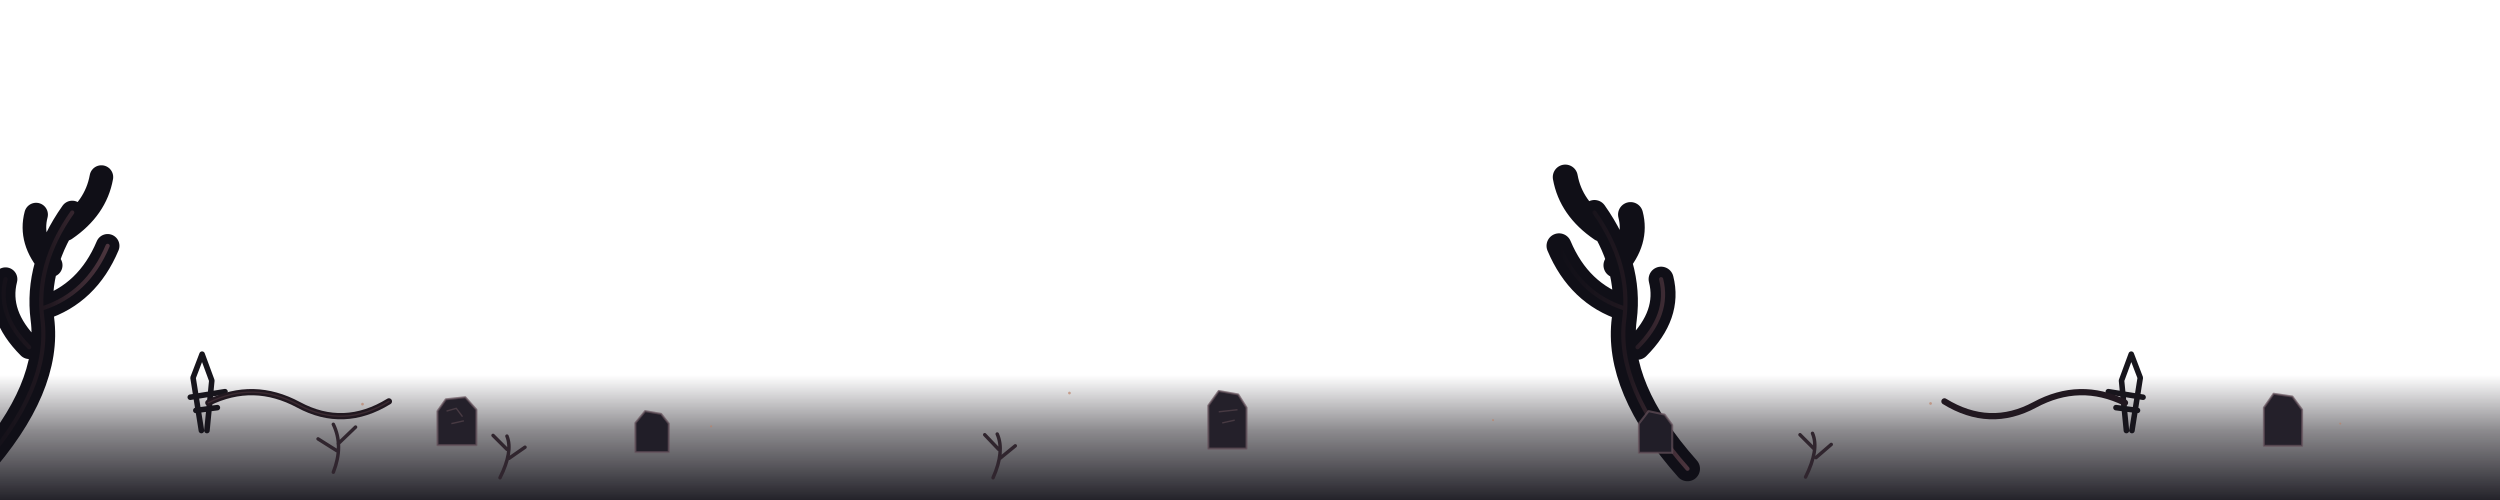
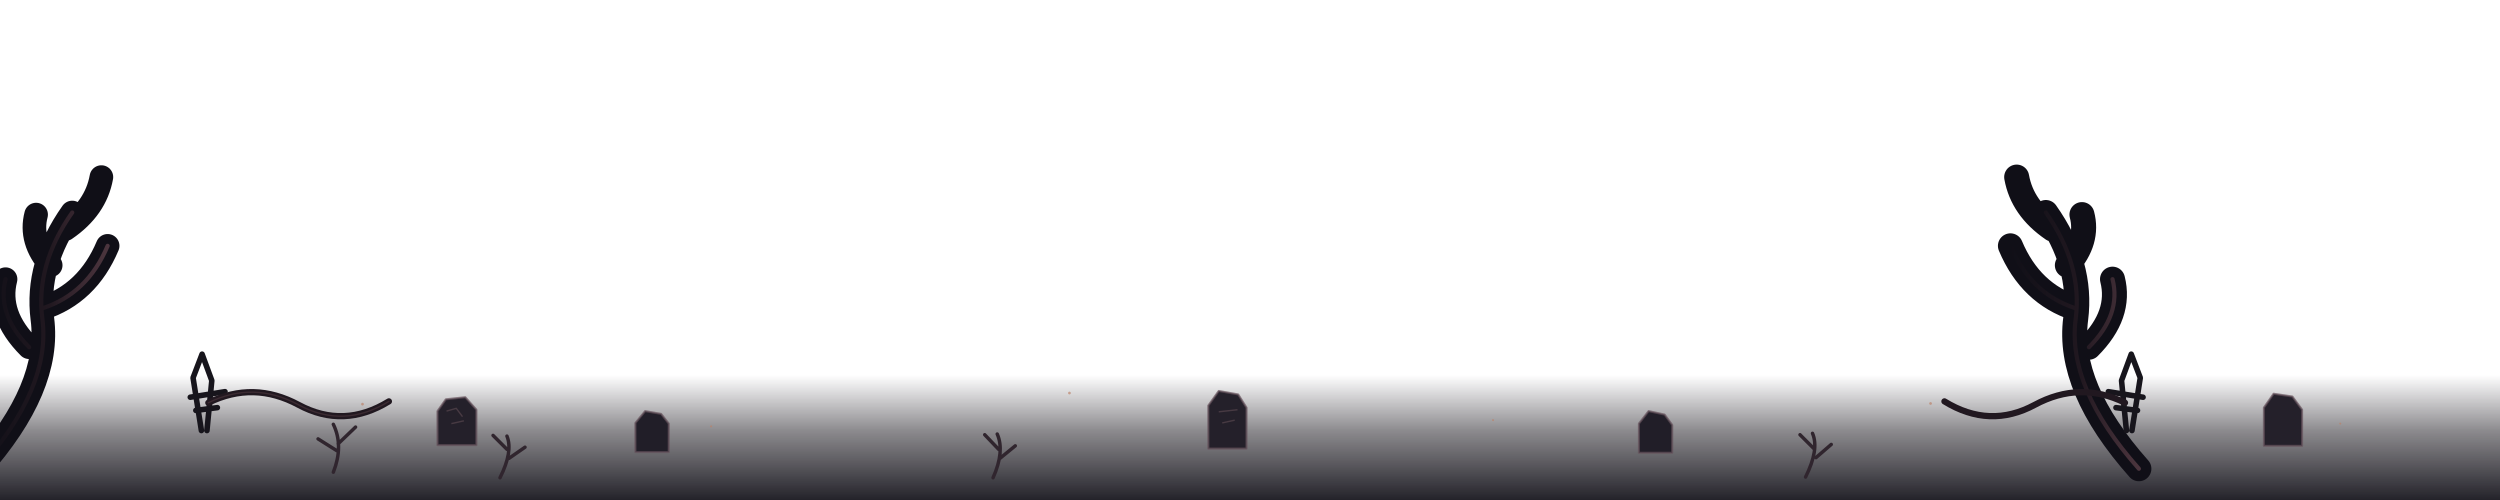
<svg xmlns="http://www.w3.org/2000/svg" width="3600" height="720" viewBox="0 0 3600 720">
  <defs>
    <linearGradient id="bark" x2="1" y2="0">
      <stop stop-color="#100f17" />
      <stop offset=".55" stop-color="#211820" />
      <stop offset="1" stop-color="#5a3e47" stop-opacity=".8" />
    </linearGradient>
    <linearGradient id="ground" x2="0" y2="1">
      <stop stop-color="#18151e" stop-opacity="0" />
      <stop offset=".45" stop-color="#17141b" stop-opacity=".5" />
      <stop offset="1" stop-color="#100f17" stop-opacity=".92" />
    </linearGradient>
  </defs>
  <rect y="540" width="3600" height="180" fill="url(#ground)" />
  <g fill="none" stroke-linecap="round" stroke-linejoin="round">
    <path d="M-30 675Q74 558 61 459Q51 381 104 306M42 500Q-5 453 8 402M61 444Q126 423 155 354M73 382Q42 347 52 309M94 330Q138 300 146 255" stroke="#100f17" stroke-width="34" />
    <path d="M-30 675Q74 558 61 459Q51 381 104 306M42 500Q-5 453 8 402M61 444Q126 423 155 354" stroke="url(#bark)" stroke-width="6" />
-     <path d="M2430 675Q2326 558 2339 459Q2349 381 2296 306M2358 500Q2405 453 2392 402M2339 444Q2274 423 2245 354M2327 382Q2358 347 2348 309M2306 330Q2262 300 2254 255" stroke="#100f17" stroke-width="36" />
-     <path d="M2430 675Q2326 558 2339 459Q2349 381 2296 306M2358 500Q2405 453 2392 402M2339 444Q2274 423 2245 354" stroke="url(#bark)" stroke-width="6" />
+     <path d="M3080 675Q2976 558 2989 459Q2999 381 2946 306M3008 500Q3055 453 3042 402M2989 444Q2924 423 2895 354M2977 382Q3008 347 2998 309M2956 330Q2912 300 2904 255" stroke="#100f17" stroke-width="36" />
+     <path d="M3080 675Q2976 558 2989 459Q2999 381 2946 306M3008 500Q3055 453 3042 402M2989 444Q2924 423 2895 354" stroke="url(#bark)" stroke-width="6" />
  </g>
  <g fill="none" stroke-linecap="round" stroke-linejoin="round">
    <path d="M290 620L278 544L291 510L305 548L298 620M274 572L324 564M282 591L313 587" stroke="#17151c" stroke-width="8" />
    <path d="M300 580Q365 548 430 583T560 578" stroke="#211820" stroke-width="9" />
    <path d="M300 580Q365 548 430 583T560 578" stroke="#5c4148" stroke-opacity=".45" stroke-width="2" />
    <path d="M3070 620L3082 544L3069 510L3055 548L3062 620M3086 572L3036 564M3078 591L3047 587" stroke="#17151c" stroke-width="8" />
    <path d="M3060 580Q2995 548 2930 583T2800 578" stroke="#211820" stroke-width="9" />
  </g>
  <g stroke="#64505a" stroke-opacity=".7" stroke-width="3" stroke-linejoin="round">
    <path d="M630 641V592L642 575L670 572L686 590V641Z" fill="#24202a" />
    <path d="M643 592L657 588L666 600M650 610L668 606" fill="none" stroke="#8b6a70" stroke-opacity=".35" stroke-width="2" />
    <path d="M915 651V609L929 592L952 596L963 610V651Z" fill="#211e28" />
    <path d="M1740 646V584L1755 563L1783 568L1795 587V646Z" fill="#24202a" />
    <path d="M1755 593L1782 590M1760 609L1778 605" fill="none" stroke="#8b6a70" stroke-opacity=".35" stroke-width="2" />
    <path d="M2360 652V610L2374 592L2397 597L2408 612V652Z" fill="#211e28" />
    <path d="M3260 642V587L3274 567L3301 571L3315 590V642Z" fill="#24202a" />
  </g>
  <g fill="none" stroke="#30252e" stroke-width="5" stroke-linecap="round">
    <path d="M480 680Q495 642 480 611M485 649L458 632M487 639L512 615M720 688Q739 650 730 628M733 660L756 644M730 647L710 627" />
    <path d="M1430 688Q1447 650 1436 625M1440 660L1462 642M1438 647L1418 626M2600 687Q2620 647 2610 624M2615 659L2637 640M2612 646L2592 626" />
  </g>
  <g fill="#bb8065" opacity=".65">
    <circle cx="522" cy="582" r="2" />
    <circle cx="1024" cy="614" r="1.5" />
    <circle cx="1540" cy="566" r="2" />
    <circle cx="2150" cy="605" r="1.5" />
    <circle cx="2780" cy="581" r="2" />
    <circle cx="3370" cy="610" r="1.5" />
  </g>
</svg>
